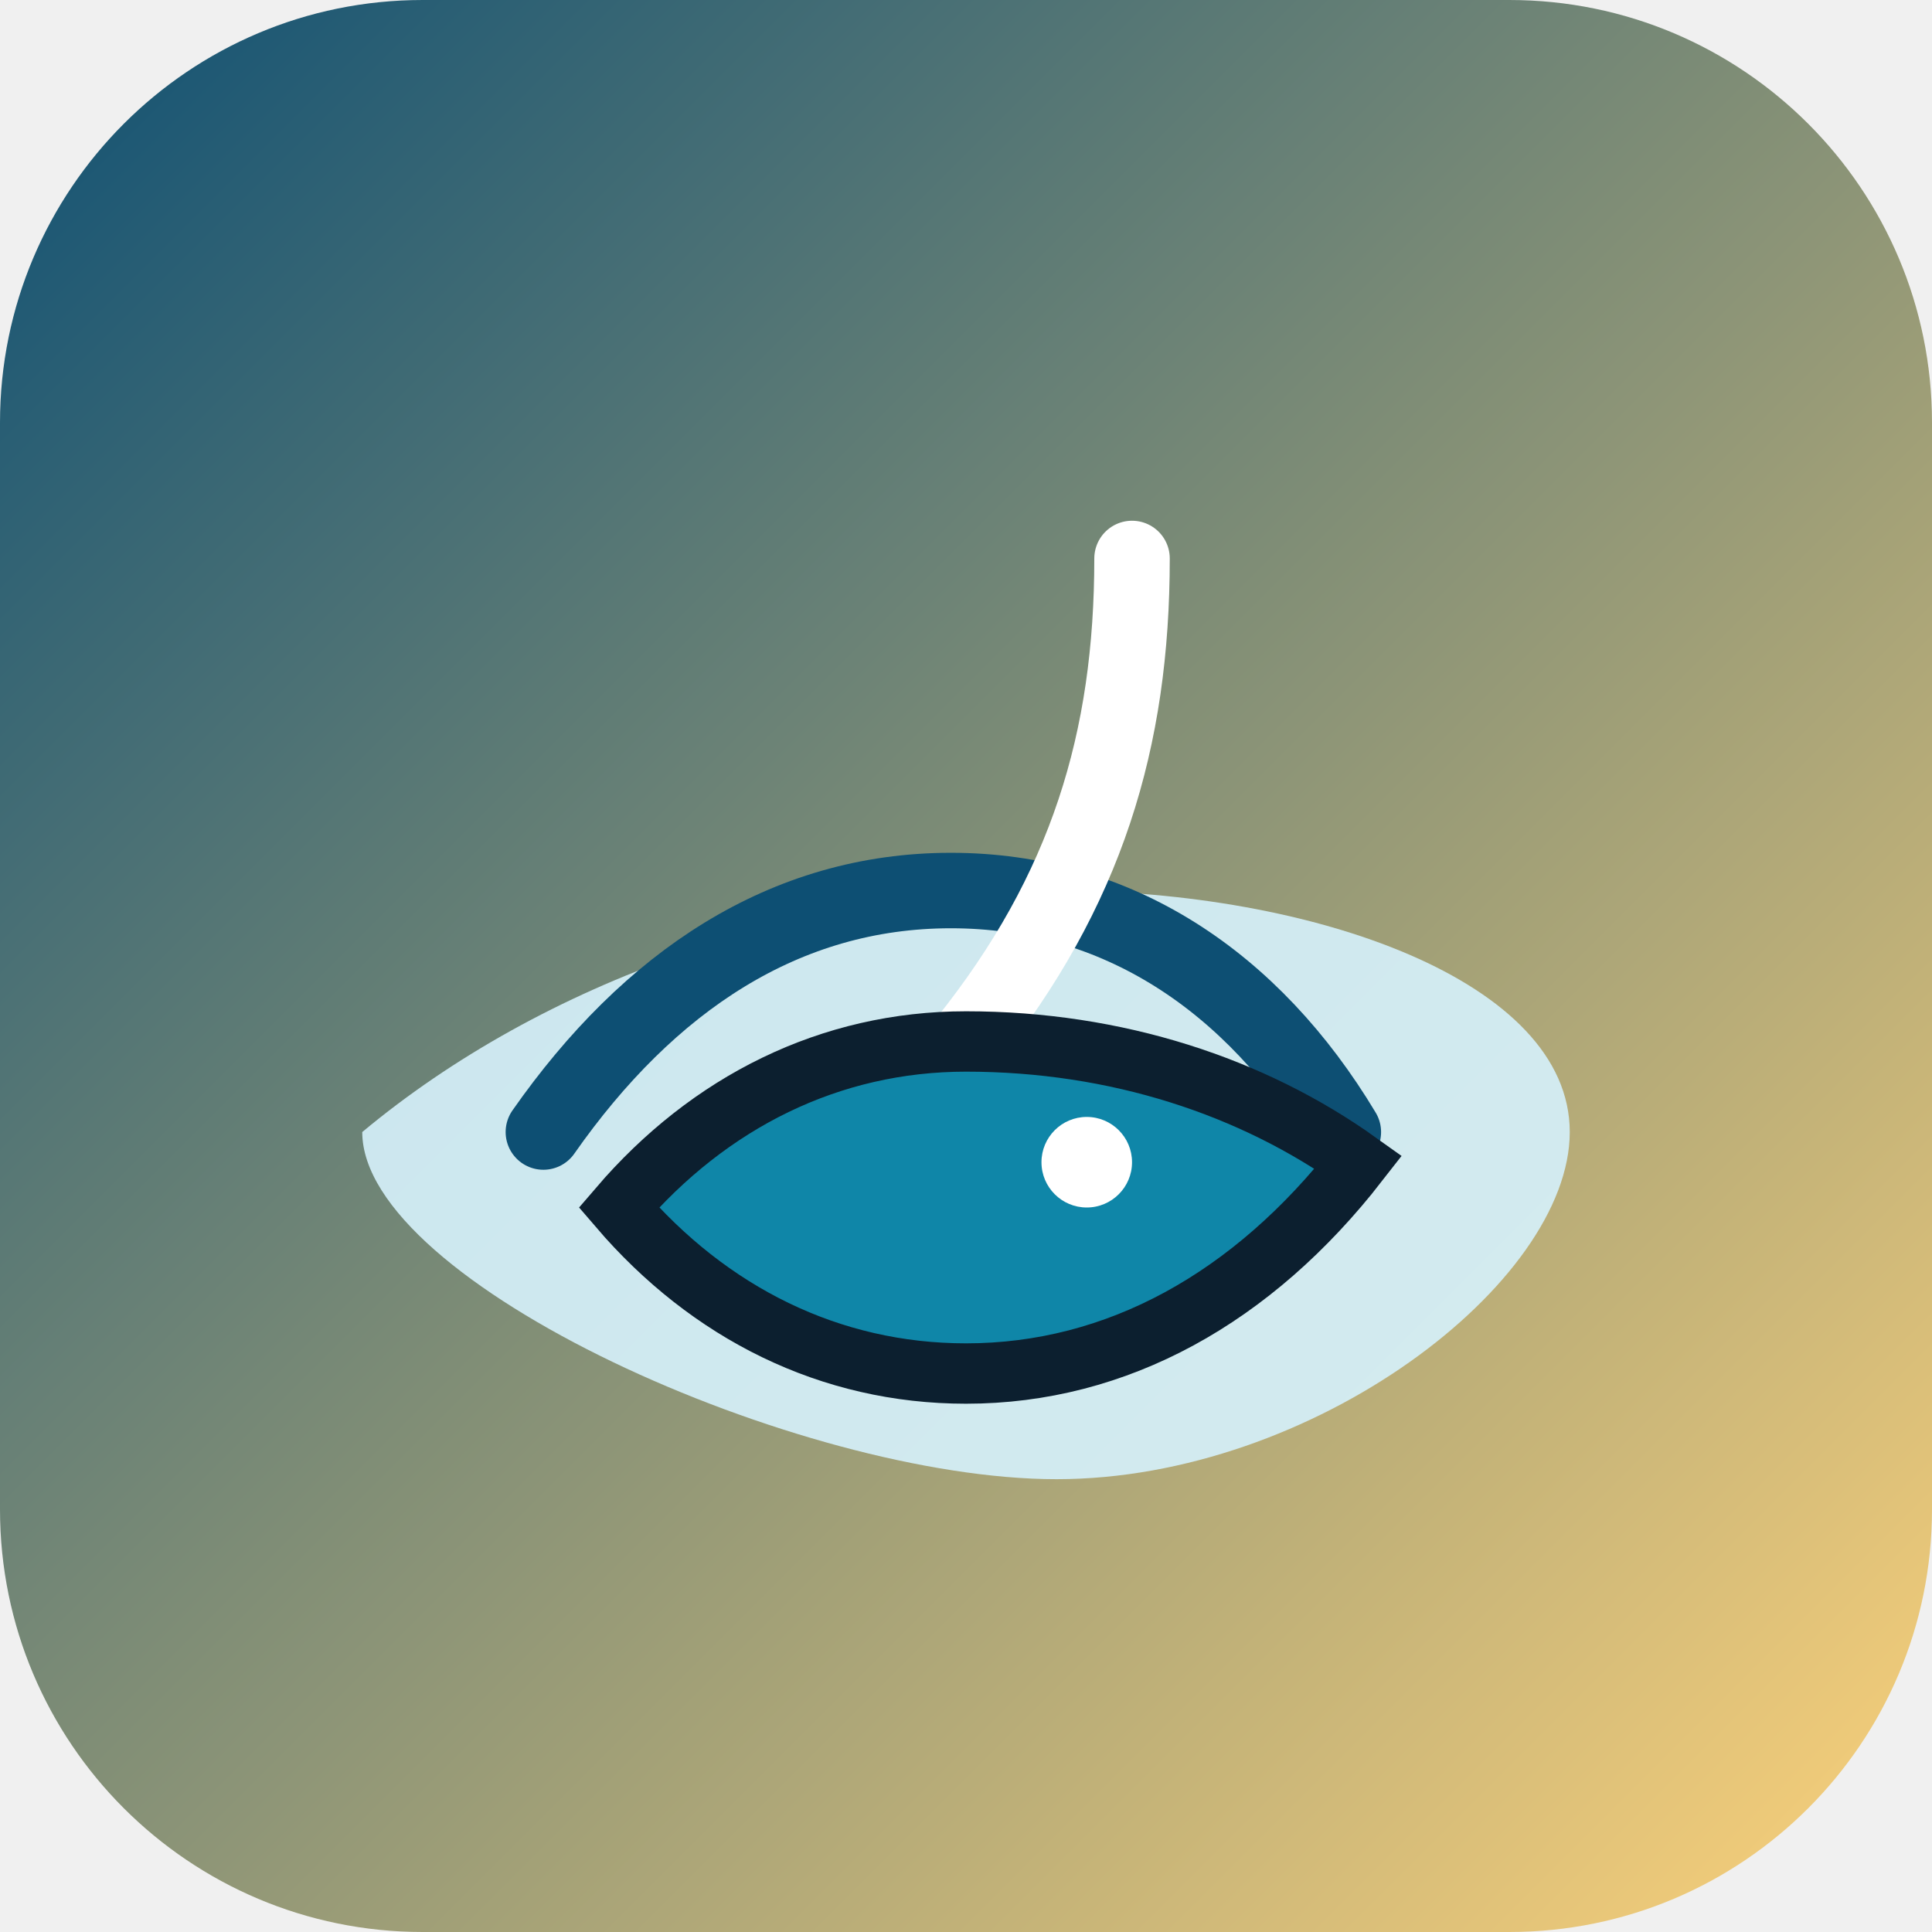
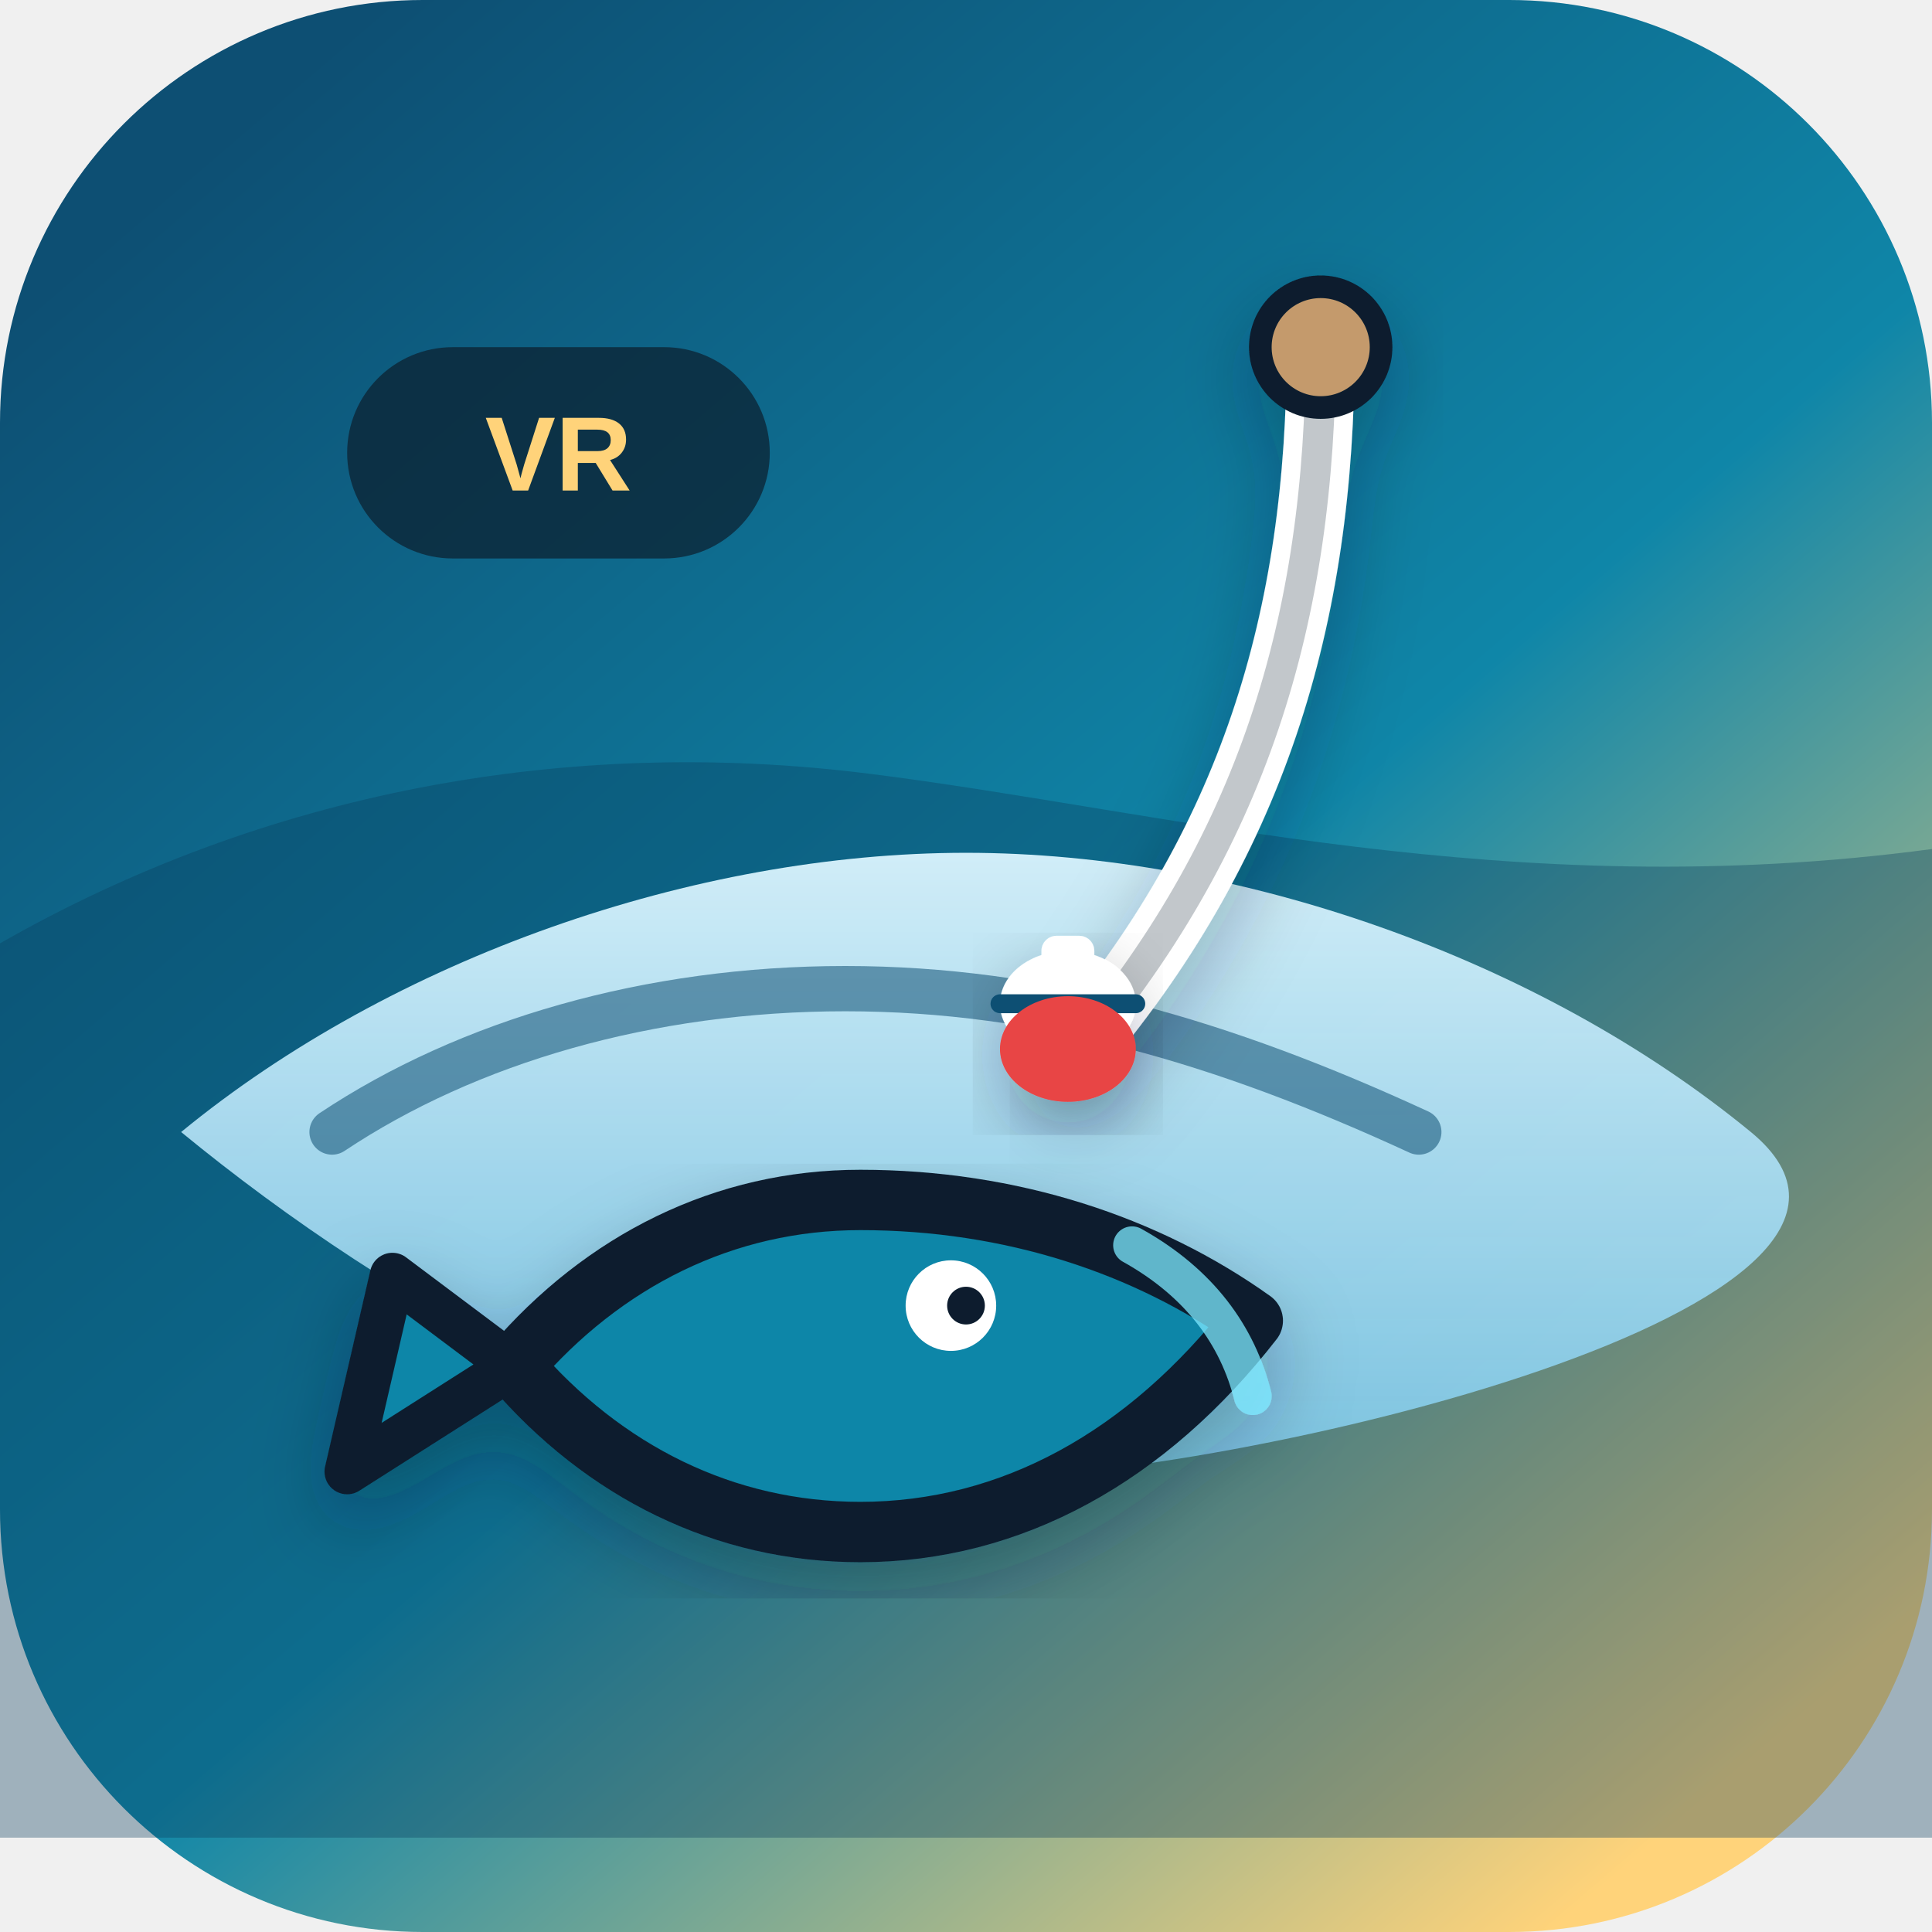
- <svg xmlns="http://www.w3.org/2000/svg" viewBox="0 0 256 256">
+ <svg xmlns="http://www.w3.org/2000/svg" viewBox="0 0 512 512" role="img" aria-label="Kaden VR Fishing Quest">
  <defs>
-     <linearGradient id="bg" x1="0" y1="0" x2="1" y2="1">
+     <linearGradient id="sky" x1="64" y1="32" x2="448" y2="480" gradientUnits="userSpaceOnUse">
      <stop offset="0%" stop-color="#0d4f73" />
+       <stop offset="55%" stop-color="#0f86a8" />
      <stop offset="100%" stop-color="#ffd37a" />
    </linearGradient>
+     <linearGradient id="water" x1="0" y1="0" x2="0" y2="1">
+       <stop offset="0%" stop-color="#d5f0fa" stop-opacity=".98" />
+       <stop offset="100%" stop-color="#7ec8e8" stop-opacity=".92" />
+     </linearGradient>
+     <filter id="soft" x="-20%" y="-20%" width="140%" height="140%">
+       <feDropShadow dx="0" dy="8" stdDeviation="10" flood-color="#0c1f2f" flood-opacity=".28" />
+     </filter>
  </defs>
-   <rect width="256" height="256" rx="56" fill="url(#bg)" />
-   <path d="M48 150c24-20 58-32 92-32s68 12 68 32-34 46-68 46-92-26-92-46z" fill="#d5f0fa" fill-opacity=".92" />
-   <path d="M72 150c14-20 32-32 54-32s40 12 52 32" fill="none" stroke="#0d4f73" stroke-width="10" stroke-linecap="round" />
-   <path d="M150 74c0 24-6 44-22 64" fill="none" stroke="#fff" stroke-width="10" stroke-linecap="round" />
-   <path d="M128 138c-18 0-34 8-46 22 12 14 28 22 46 22 20 0 38-10 52-28-14-10-32-16-52-16z" fill="#0f86a8" stroke="#0c1f2f" stroke-width="8" />
-   <circle cx="144" cy="154" r="6" fill="#fff" />
+   <rect width="512" height="512" rx="112" fill="url(#sky)" />
+   <path d="M0 250c70-40 150-55 230-45s170 35 282 20v262H0z" fill="#0a3d5c" fill-opacity=".35" />
+   <path d="M48 300c56-46 136-74 208-74s152 28 208 74-136 92-208 92-152-46-208-92z" fill="url(#water)" />
+   <path d="M88 300c36-24 84-38 136-38s100 14 152 38" fill="none" stroke="#0d4f73" stroke-width="12" stroke-linecap="round" opacity=".55" />
+   <g filter="url(#soft)">
+     <path d="M350 92c0 72-18 132-66 188" fill="none" stroke="#fff" stroke-width="18" stroke-linecap="round" />
+     <path d="M350 92c0 72-18 132-66 188" fill="none" stroke="#0c1f2f" stroke-width="8" stroke-linecap="round" opacity=".25" />
+     <circle cx="350" cy="92" r="16" fill="#c49a6c" stroke="#0c1f2f" stroke-width="6" />
+   </g>
+   <g filter="url(#soft)">
+     <rect x="276" y="248" width="14" height="34" rx="4" fill="#fff" />
+     <ellipse cx="283" cy="266" rx="18" ry="14" fill="#fff" />
+     <path d="M265 266h36" fill="none" stroke="#0d4f73" stroke-width="5" stroke-linecap="round" />
+     <ellipse cx="283" cy="278" rx="18" ry="14" fill="#e84545" />
+   </g>
+   <g filter="url(#soft)">
+     <path d="M228 318c-36 0-68 16-92 44 24 28 56 44 92 44 40 0 76-20 104-56-28-20-64-32-104-32z" fill="#0f86a8" stroke="#0c1f2f" stroke-width="16" stroke-linejoin="round" />
+     <path d="M136 362l-44 28 12-52z" fill="#0f86a8" stroke="#0c1f2f" stroke-width="12" stroke-linejoin="round" />
+     <circle cx="252" cy="346" r="12" fill="#fff" />
+     <circle cx="256" cy="346" r="5" fill="#0c1f2f" />
+     <path d="M300 330c18 10 28 24 32 40" fill="none" stroke="#7ee8ff" stroke-width="10" stroke-linecap="round" opacity=".75" />
+   </g>
+   <g transform="translate(92 92)">
+     <rect width="112" height="56" rx="28" fill="#0c1f2f" fill-opacity=".72" />
+     <text x="56" y="38" text-anchor="middle" font-family="Arial Black, Arial, sans-serif" font-size="28" font-weight="900" fill="#ffd37a">VR</text>
+   </g>
</svg>
